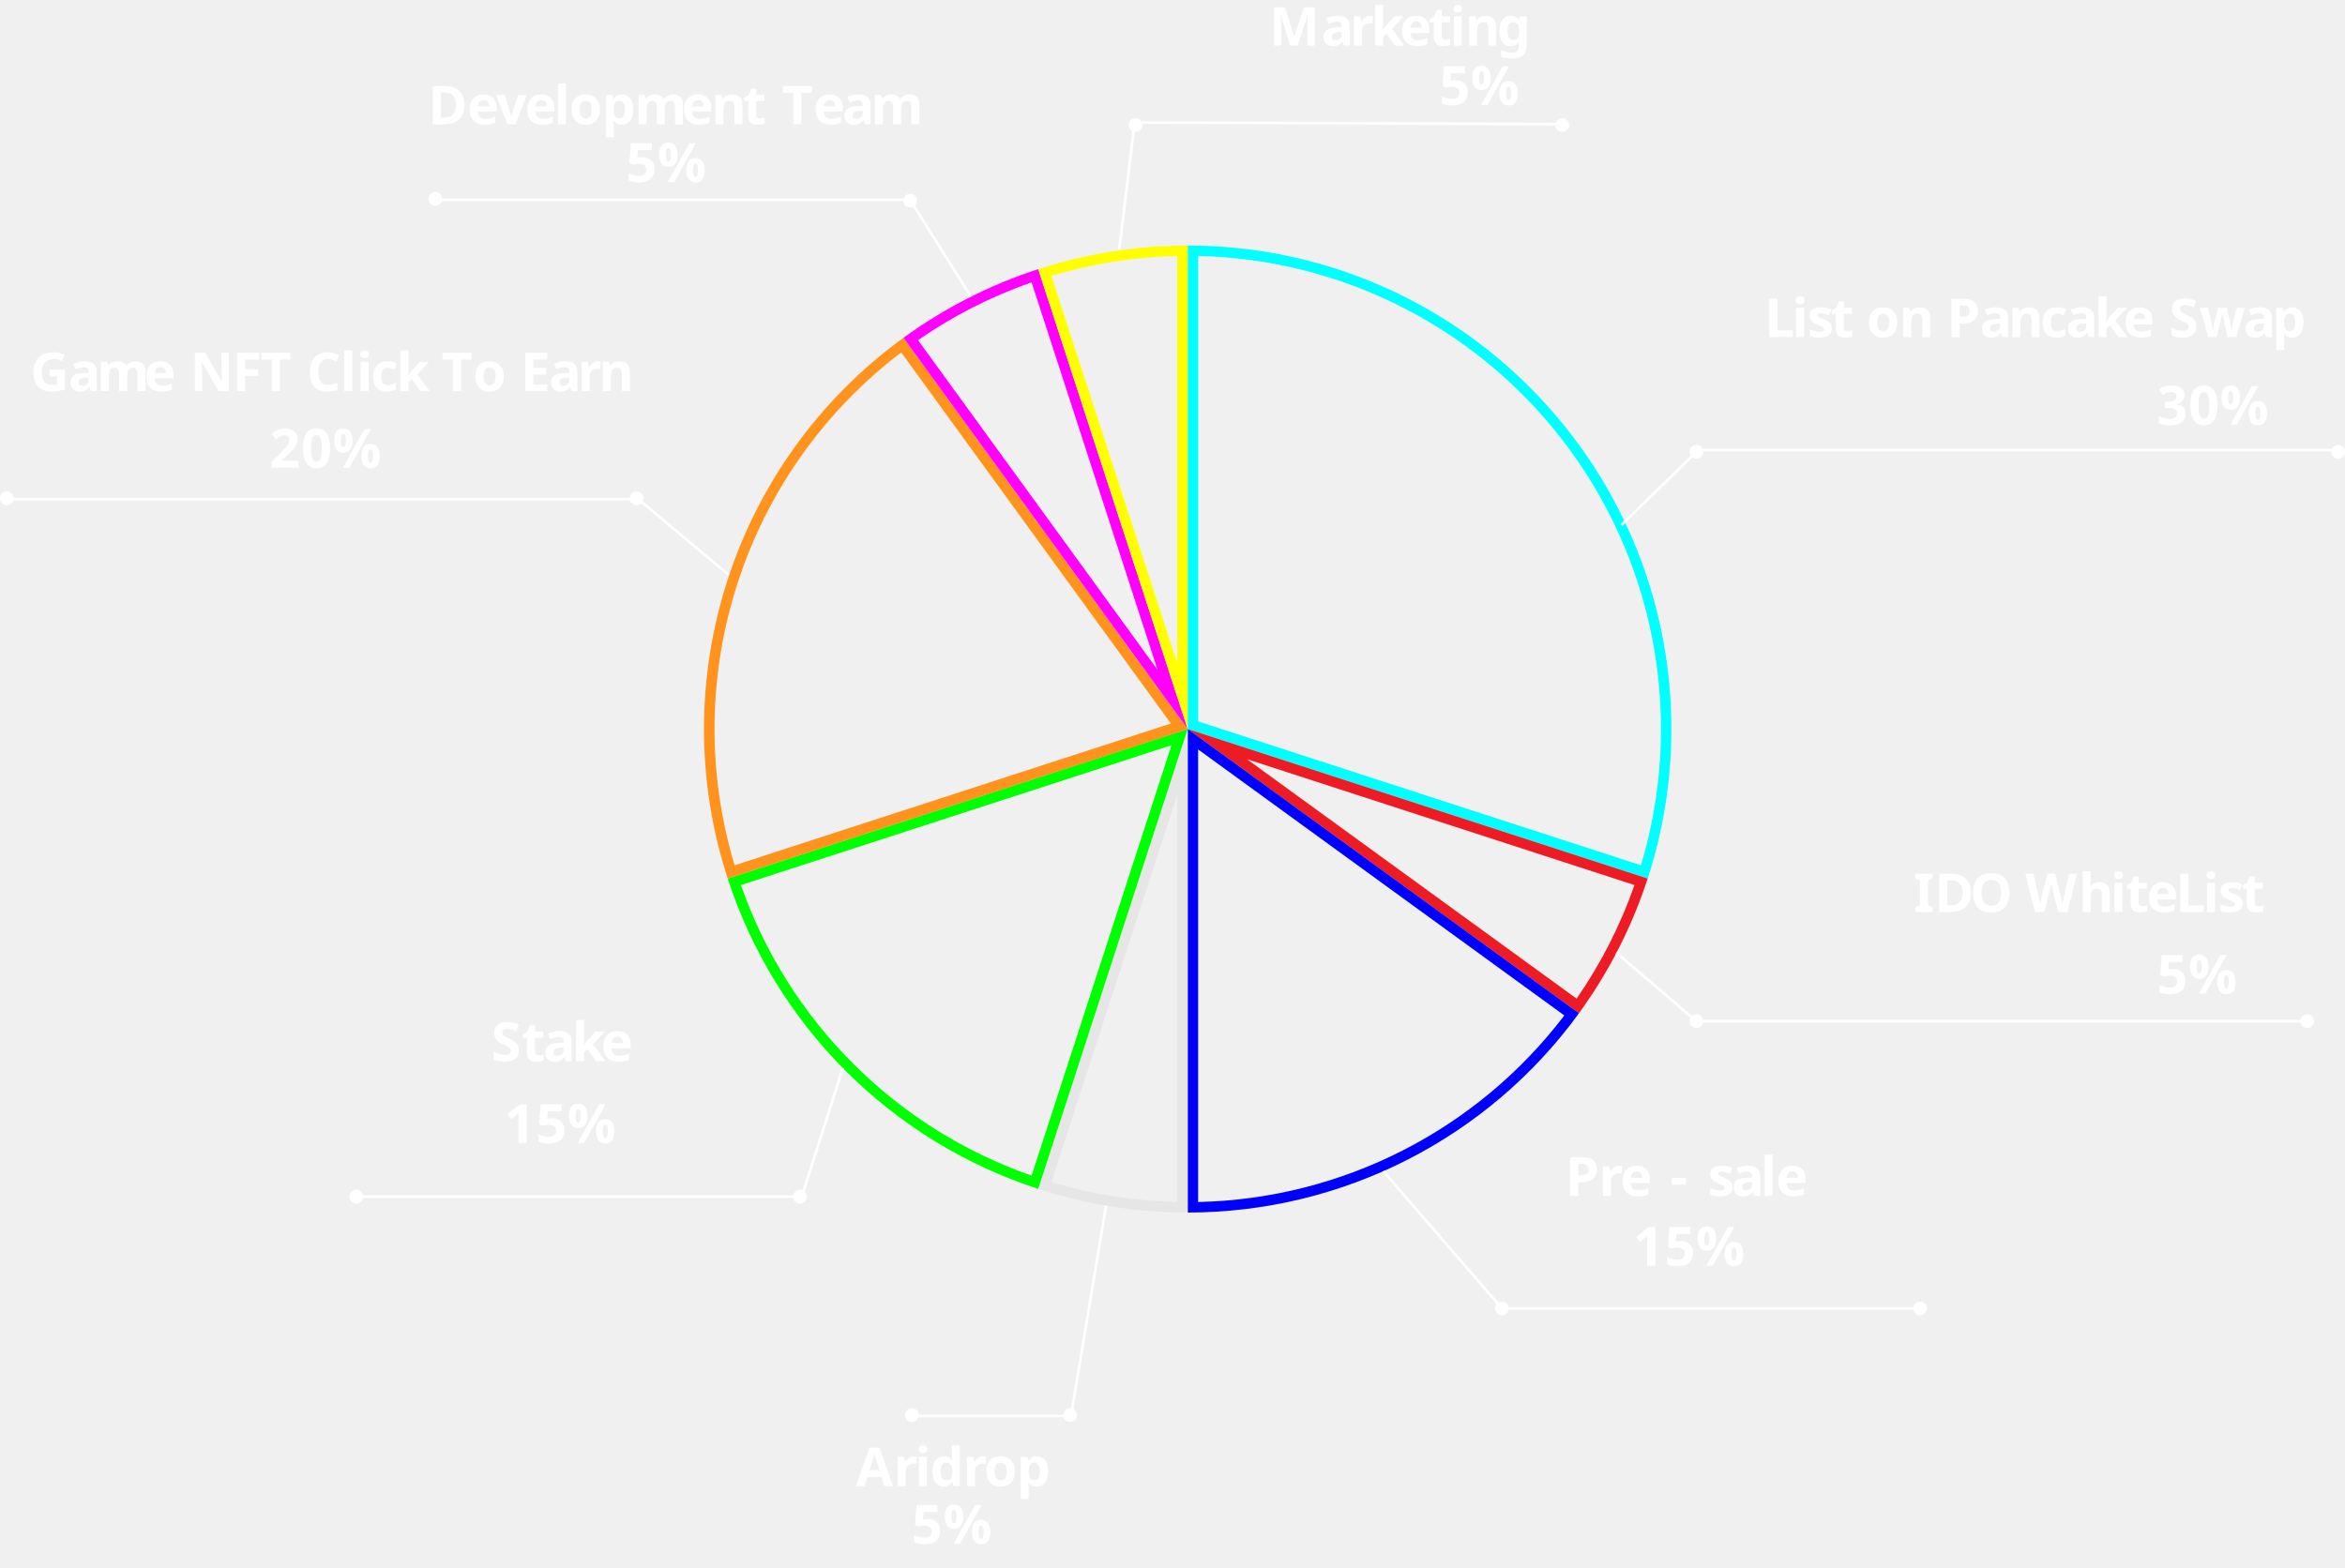
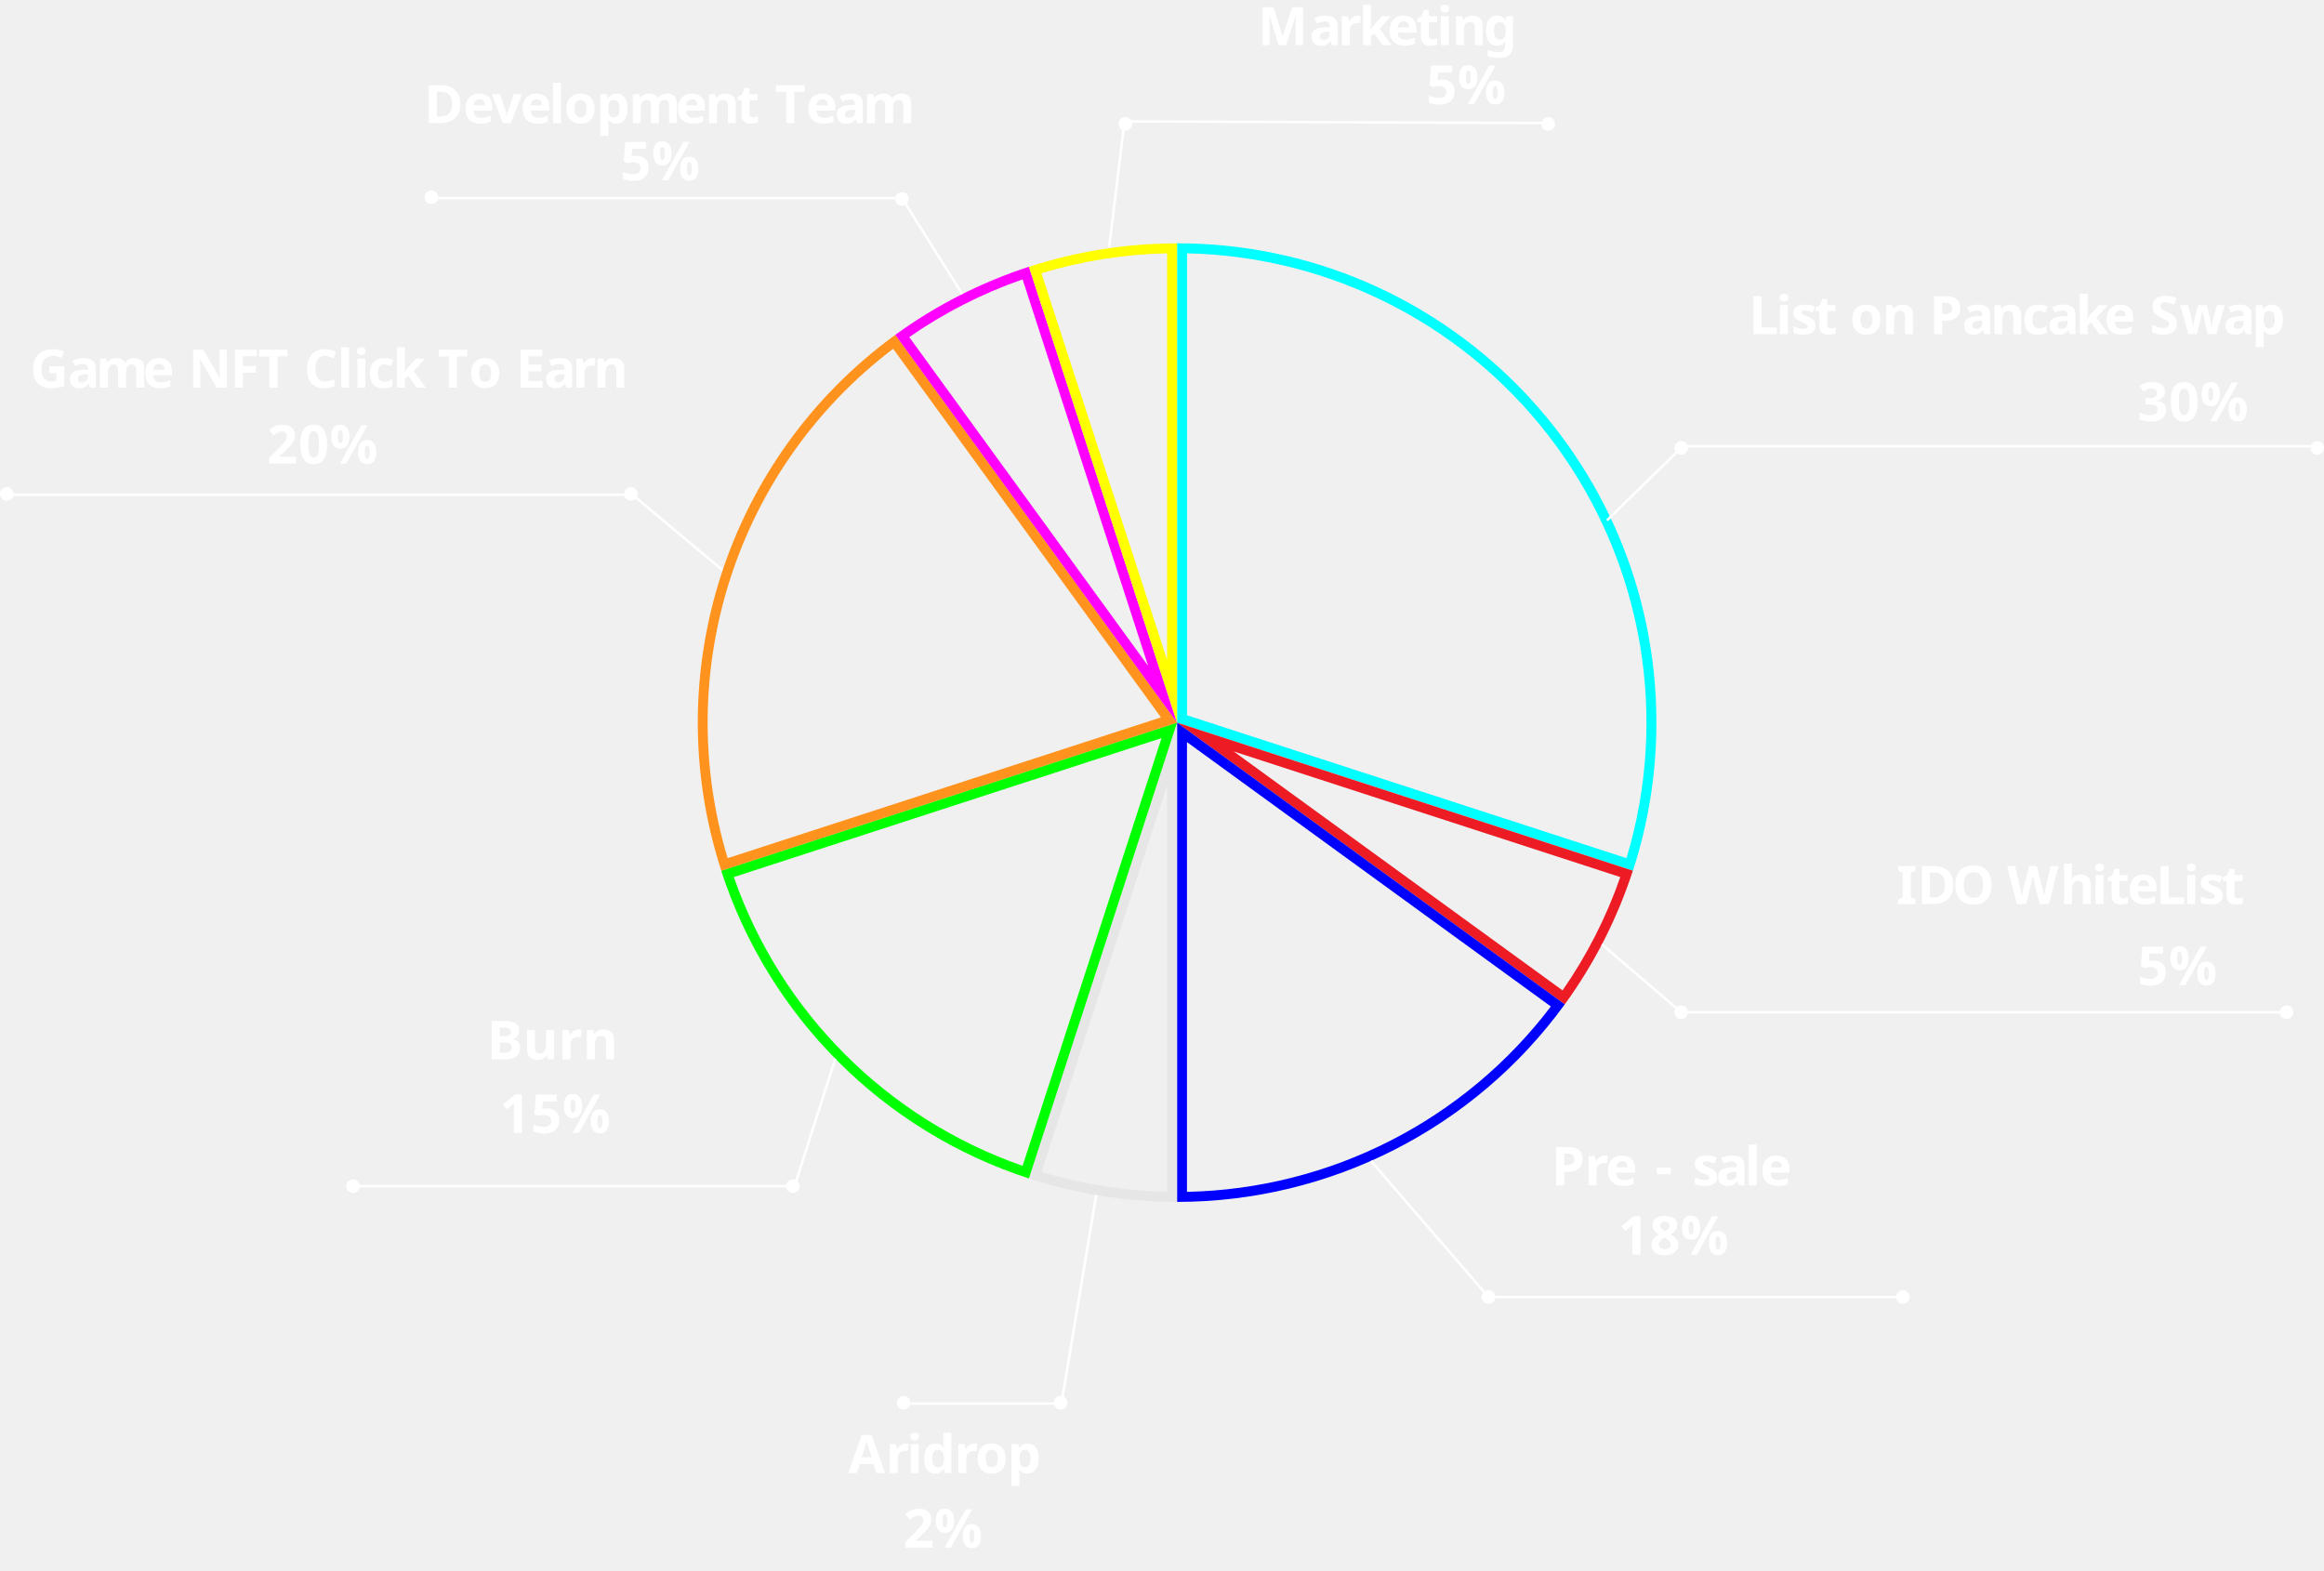
- <svg xmlns="http://www.w3.org/2000/svg" id="Layer_1" data-name="Layer 1" viewBox="0 0 901 602.26">
+ <svg xmlns="http://www.w3.org/2000/svg" id="Layer_1" data-name="Layer 1" viewBox="0 0 935 631.99">
  <defs>
-     <style>.cls-1{fill:aqua;}.cls-2{fill:#ed1c24;}.cls-3{fill:blue;}.cls-4{fill:#e6e6e6;}.cls-5{fill:lime;}.cls-6{fill:#ff931e;}.cls-7{fill:#f0f;}.cls-8{fill:#ff0;}.cls-39,.cls-9{font-size:20.61px;}.cls-23,.cls-30,.cls-32,.cls-39,.cls-58,.cls-9{fill:#fff;}.cls-23,.cls-30,.cls-32,.cls-39,.cls-9{font-family:SegoeUI-Bold, Segoe UI;font-weight:700;}.cls-10{letter-spacing:0em;}.cls-11,.cls-39{letter-spacing:0em;}.cls-12{letter-spacing:0em;}.cls-13{letter-spacing:-0.01em;}.cls-14{letter-spacing:-0.01em;}.cls-15{letter-spacing:0.02em;}.cls-16{letter-spacing:-0.01em;}.cls-17{letter-spacing:-0.01em;}.cls-18{letter-spacing:0em;}.cls-19{letter-spacing:-0.02em;}.cls-20{letter-spacing:0.04em;}.cls-21{letter-spacing:0em;}.cls-22{letter-spacing:0.02em;}.cls-23,.cls-30,.cls-32{font-size:20.85px;}.cls-24,.cls-30{letter-spacing:0.01em;}.cls-25{letter-spacing:0em;}.cls-26{letter-spacing:0em;}.cls-27{letter-spacing:-0.01em;}.cls-28{letter-spacing:0em;}.cls-29{letter-spacing:0em;}.cls-31{letter-spacing:0em;}.cls-32,.cls-37{letter-spacing:0em;}.cls-33{letter-spacing:0em;}.cls-34{letter-spacing:0em;}.cls-35{letter-spacing:0em;}.cls-36{letter-spacing:-0.01em;}.cls-38{letter-spacing:0em;}.cls-40{letter-spacing:0em;}.cls-41{letter-spacing:-0.02em;}.cls-42{letter-spacing:0em;}.cls-43{letter-spacing:-0.03em;}.cls-44{letter-spacing:0em;}.cls-45{letter-spacing:0.04em;}.cls-46{letter-spacing:0em;}.cls-47{letter-spacing:0em;}.cls-48{letter-spacing:0em;}.cls-49{letter-spacing:0em;}.cls-50{letter-spacing:0.03em;}.cls-51{letter-spacing:0em;}.cls-52{letter-spacing:0em;}.cls-53{letter-spacing:-0.03em;}.cls-54{letter-spacing:0.01em;}.cls-55{letter-spacing:0.06em;}.cls-56{letter-spacing:-0.03em;}.cls-57{fill:none;stroke:#fff;stroke-miterlimit:10;fill-rule:evenodd;}</style>
+     <style>.cls-1{fill:aqua;}.cls-2{fill:#ed1c24;}.cls-3{fill:blue;}.cls-4{fill:#e6e6e6;}.cls-5{fill:lime;}.cls-6{fill:#ff931e;}.cls-7{fill:#f0f;}.cls-8{fill:#ff0;}.cls-9{font-size:21.39px;}.cls-26,.cls-30,.cls-46,.cls-9{fill:#fff;}.cls-26,.cls-30,.cls-9{font-family:SegoeUI-Bold, Segoe UI;font-weight:700;}.cls-10{letter-spacing:0em;}.cls-11{letter-spacing:0em;}.cls-12{letter-spacing:0em;}.cls-13{letter-spacing:0em;}.cls-14{letter-spacing:-0.01em;}.cls-15{letter-spacing:-0.01em;}.cls-16{letter-spacing:0.02em;}.cls-17{letter-spacing:-0.01em;}.cls-18{letter-spacing:-0.01em;}.cls-19{letter-spacing:0em;}.cls-20{letter-spacing:-0.02em;}.cls-21{letter-spacing:0em;}.cls-22{letter-spacing:0.04em;}.cls-23{letter-spacing:0em;}.cls-24{letter-spacing:0.02em;}.cls-25{letter-spacing:0em;}.cls-26,.cls-30{font-size:21.64px;}.cls-27,.cls-30{letter-spacing:0.01em;}.cls-28{letter-spacing:0em;}.cls-29{letter-spacing:-0.01em;}.cls-31{letter-spacing:0em;}.cls-32{letter-spacing:0em;}.cls-33{letter-spacing:0em;}.cls-34{letter-spacing:0em;}.cls-35{letter-spacing:-0.01em;}.cls-36{letter-spacing:0em;}.cls-37{letter-spacing:0em;}.cls-38{letter-spacing:-0.01em;}.cls-39{letter-spacing:-0.03em;}.cls-40{letter-spacing:0em;}.cls-41{letter-spacing:0em;}.cls-42{letter-spacing:0.03em;}.cls-43{letter-spacing:0.01em;}.cls-44{letter-spacing:0.06em;}.cls-45{fill:none;stroke:#fff;stroke-miterlimit:10;fill-rule:evenodd;}</style>
  </defs>
-   <path class="cls-1" d="M484.09,217.73A181.85,181.85,0,0,1,654.22,451.89L484.09,396.61V217.73m-4-4V399.52L656.83,457a186.05,186.05,0,0,0,9.09-57.43c0-102.63-83.2-185.83-185.83-185.83Z" transform="translate(-23.74 -119.37)" />
-   <path class="cls-2" d="M502.86,411.13,651.73,459.5a181.59,181.59,0,0,1-22.23,43.64l-126.64-92m-22.78-11.61L630.42,508.75A185.82,185.82,0,0,0,656.81,457L480.08,399.52Z" transform="translate(-23.74 -119.37)" />
-   <path class="cls-3" d="M484.08,407.37,624.79,509.61a181.84,181.84,0,0,1-140.71,71.7V407.37m-4-7.85V585.35a185.86,185.86,0,0,0,150.34-76.6L480.08,399.52Z" transform="translate(-23.74 -119.37)" />
-   <path class="cls-4" d="M476.08,424.78V581.31a181.47,181.47,0,0,1-48.37-7.66l48.37-148.87m4-25.26L422.65,576.26a186.05,186.05,0,0,0,57.43,9.09V399.52Z" transform="translate(-23.74 -119.37)" />
-   <path class="cls-5" d="M473.85,405.75,420.1,571.17A181.83,181.83,0,0,1,308.42,459.5l165.43-53.75m6.23-6.23L303.34,457A185.86,185.86,0,0,0,422.65,576.26l57.43-176.74Z" transform="translate(-23.74 -119.37)" />
-   <path class="cls-6" d="M370,254.8,473.61,397.42,306,451.89A181.86,181.86,0,0,1,370,254.8m.86-5.62A185.84,185.84,0,0,0,303.34,457l176.74-57.43L370.85,249.18Z" transform="translate(-23.74 -119.37)" />
-   <path class="cls-7" d="M420.1,227.87l48.37,148.87-92-126.64a181.23,181.23,0,0,1,43.64-22.23m2.55-5.08a185.69,185.69,0,0,0-51.8,26.39L480.08,399.52,422.65,222.79Z" transform="translate(-23.74 -119.37)" />
-   <path class="cls-8" d="M476.08,217.73V374.27L427.71,225.39a181.47,181.47,0,0,1,48.37-7.66m4-4a185.77,185.77,0,0,0-57.43,9.1l57.43,176.73V213.69Z" transform="translate(-23.74 -119.37)" />
-   <text class="cls-9" transform="translate(677.95 129.55)">L<tspan class="cls-10" x="10.54" y="0">i</tspan>
-     <tspan class="cls-11" x="16.43" y="0">s</tspan>
-     <tspan x="25.46" y="0">t</tspan>
-     <tspan class="cls-12" x="33.48" y="0"> </tspan>
-     <tspan class="cls-13" x="39.23" y="0">o</tspan>
-     <tspan class="cls-14" x="51.7" y="0">n</tspan>
-     <tspan class="cls-15" x="63.98" y="0"> </tspan>
-     <tspan class="cls-10" x="70" y="0">P</tspan>
-     <tspan class="cls-16" x="82.7" y="0">a</tspan>
-     <tspan class="cls-17" x="93.67" y="0">n</tspan>
-     <tspan class="cls-18" x="105.95" y="0">c</tspan>
-     <tspan class="cls-16" x="115.78" y="0">a</tspan>
-     <tspan class="cls-19" x="126.74" y="0">k</tspan>
-     <tspan class="cls-18" x="137.81" y="0">e</tspan>
-     <tspan class="cls-20" x="148.9" y="0"> </tspan>
-     <tspan class="cls-21" x="155.47" y="0">S</tspan>
-     <tspan class="cls-22" x="167.09" y="0">w</tspan>
-     <tspan class="cls-16" x="184.01" y="0">a</tspan>
-     <tspan x="194.98" y="0">p</tspan>
+   <path class="cls-1" d="M560.08,228.14a188.86,188.86,0,0,1,176.8,243.34L560.08,414V228.14m-4-4V416.94l183.4,59.59a192.59,192.59,0,0,0,9.44-59.59c0-106.5-86.34-192.84-192.84-192.84Z" transform="translate(-82.51 -126.22)" />
+   <path class="cls-2" d="M578.85,428.55l155.54,50.54a189,189,0,0,1-23.23,45.59L578.85,428.55m-22.79-11.61,156,113.35a193.07,193.07,0,0,0,27.39-53.76L556.06,416.94Z" transform="translate(-82.51 -126.22)" />
+   <path class="cls-3" d="M560.06,424.79,706.45,531.15a188.81,188.81,0,0,1-146.39,74.59V424.79m-4-7.85V609.78a192.86,192.86,0,0,0,156-79.49l-156-113.35Z" transform="translate(-82.51 -126.22)" />
+   <path class="cls-4" d="M552.06,442.2V605.74a188.72,188.72,0,0,1-50.54-8L552.06,442.2m4-25.26L496.47,600.35a193,193,0,0,0,59.59,9.44V416.94Z" transform="translate(-82.51 -126.22)" />
+   <path class="cls-5" d="M549.83,423.17l-55.91,172.1A188.87,188.87,0,0,1,377.74,479.09l172.09-55.92m6.23-6.23-183.4,59.59A192.84,192.84,0,0,0,496.47,600.35l59.59-183.41Z" transform="translate(-82.51 -126.22)" />
+   <path class="cls-6" d="M441.85,266.55,549.59,414.84,375.26,471.48a188.86,188.86,0,0,1,66.59-204.93m.86-5.62a192.83,192.83,0,0,0-70,215.6l183.4-59.59-113.35-156Z" transform="translate(-82.51 -126.22)" />
+   <path class="cls-7" d="M493.92,238.62l50.53,155.54L448.32,261.85a188.39,188.39,0,0,1,45.6-23.23m2.55-5.08a192.67,192.67,0,0,0-53.76,27.39l113.35,156-59.59-183.4Z" transform="translate(-82.51 -126.22)" />
+   <path class="cls-8" d="M552.06,228.14V391.69L501.52,236.14a188.72,188.72,0,0,1,50.54-8m4-4a192.68,192.68,0,0,0-59.59,9.44l59.59,183.4V224.1Z" transform="translate(-82.51 -126.22)" />
+   <text class="cls-9" transform="translate(703.54 134.44)">L<tspan class="cls-10" x="10.93" y="0">i</tspan>
+     <tspan class="cls-11" x="17.05" y="0">s</tspan>
+     <tspan class="cls-12" x="26.42" y="0">t</tspan>
+     <tspan class="cls-13" x="34.74" y="0"> </tspan>
+     <tspan class="cls-14" x="40.71" y="0">o</tspan>
+     <tspan class="cls-15" x="53.65" y="0">n</tspan>
+     <tspan class="cls-16" x="66.4" y="0"> </tspan>
+     <tspan class="cls-10" x="72.64" y="0">P</tspan>
+     <tspan class="cls-17" x="85.82" y="0">a</tspan>
+     <tspan class="cls-18" x="97.2" y="0">n</tspan>
+     <tspan class="cls-19" x="109.95" y="0">c</tspan>
+     <tspan class="cls-17" x="120.15" y="0">a</tspan>
+     <tspan class="cls-20" x="131.53" y="0">k</tspan>
+     <tspan class="cls-21" x="143.01" y="0">e</tspan>
+     <tspan class="cls-22" x="154.52" y="0"> </tspan>
+     <tspan class="cls-23" x="161.34" y="0">S</tspan>
+     <tspan class="cls-24" x="173.39" y="0">w</tspan>
+     <tspan class="cls-14" x="190.96" y="0">a</tspan>
+     <tspan class="cls-25" x="202.34" y="0">p</tspan>
  </text>
-   <text class="cls-23" transform="translate(828.7 163.23)">
-     <tspan class="cls-24">30</tspan>
-     <tspan x="24.24" y="0">%</tspan>
+   <text class="cls-26" transform="translate(859.97 169.39)">
+     <tspan class="cls-27">30</tspan>
+     <tspan x="25.15" y="0">%</tspan>
  </text>
-   <text class="cls-9" transform="translate(735.23 350.49)">
-     <tspan class="cls-25">ID</tspan>
-     <tspan class="cls-26" x="21.64" y="0">O</tspan>
-     <tspan class="cls-12" x="37.19" y="0"> </tspan>
-     <tspan class="cls-27" x="42.94" y="0">W</tspan>
-     <tspan class="cls-14" x="63.38" y="0">h</tspan>
-     <tspan class="cls-10" x="75.6" y="0">i</tspan>
-     <tspan x="81.5" y="0">t</tspan>
-     <tspan class="cls-18" x="89.52" y="0">e</tspan>
-     <tspan class="cls-28" x="100.61" y="0">L</tspan>
-     <tspan class="cls-29" x="111.14" y="0">i</tspan>
-     <tspan class="cls-11" x="117.04" y="0">s</tspan>
-     <tspan class="cls-28" x="126.06" y="0">t</tspan>
+   <text class="cls-9" transform="translate(762.98 363.72)">
+     <tspan class="cls-11">ID</tspan>
+     <tspan class="cls-28" x="22.46" y="0">O</tspan>
+     <tspan class="cls-23" x="38.59" y="0"> </tspan>
+     <tspan class="cls-29" x="44.56" y="0">W</tspan>
+     <tspan class="cls-15" x="65.77" y="0">h</tspan>
+     <tspan class="cls-10" x="78.45" y="0">i</tspan>
+     <tspan x="84.57" y="0">t</tspan>
+     <tspan class="cls-21" x="92.9" y="0">e</tspan>
+     <tspan x="104.4" y="0">L</tspan>
+     <tspan class="cls-10" x="115.33" y="0">i</tspan>
+     <tspan class="cls-11" x="121.46" y="0">s</tspan>
+     <tspan x="130.82" y="0">t</tspan>
  </text>
-   <text class="cls-30" transform="translate(828.69 381.91)">5<tspan class="cls-31" x="12.12" y="0">%</tspan>
+   <text class="cls-30" transform="translate(859.96 396.33)">5<tspan class="cls-31" x="12.58" y="0">%</tspan>
  </text>
-   <text class="cls-32" transform="translate(601.42 459.59)">P<tspan class="cls-33" x="12.85" y="0">r</tspan>
-     <tspan class="cls-34" x="21.08" y="0">e</tspan>
+   <text class="cls-26" transform="translate(624.12 476.93)">
+     <tspan class="cls-32">P</tspan>
+     <tspan class="cls-33" x="13.33" y="0">r</tspan>
+     <tspan x="21.88" y="0">e</tspan>
  </text>
-   <text class="cls-23" transform="translate(641.7 459.59)">-</text>
-   <text class="cls-23" transform="translate(656.15 459.59)">
-     <tspan class="cls-35">s</tspan>
-     <tspan class="cls-36" x="9.13" y="0">a</tspan>
-     <tspan class="cls-37" x="20.22" y="0">l</tspan>
-     <tspan class="cls-38" x="26.19" y="0">e</tspan>
-     <tspan x="37.41" y="0"> </tspan>
+   <text class="cls-26" transform="translate(665.91 476.93)">-</text>
+   <text class="cls-26" transform="translate(680.91 476.93)">
+     <tspan class="cls-34">s</tspan>
+     <tspan class="cls-35" x="9.48" y="0">a</tspan>
+     <tspan class="cls-36" x="20.99" y="0">l</tspan>
+     <tspan class="cls-33" x="27.18" y="0">e</tspan>
+     <tspan x="38.82" y="0"> </tspan>
  </text>
-   <text class="cls-23" transform="translate(627.39 486.43)">
-     <tspan class="cls-24">15</tspan>
-     <tspan x="24.24" y="0">%</tspan>
+   <text class="cls-30" transform="translate(651.07 504.78)">1<tspan class="cls-31" x="12.58" y="0">8%</tspan>
  </text>
-   <text class="cls-39" transform="translate(328.89 571.11)">A<tspan class="cls-18" x="14.45" y="0">r</tspan>
-     <tspan class="cls-10" x="22.59" y="0">i</tspan>
-     <tspan class="cls-17" x="28.49" y="0">d</tspan>
-     <tspan class="cls-18" x="41.06" y="0">r</tspan>
-     <tspan class="cls-16" x="49.2" y="0">o</tspan>
-     <tspan class="cls-28" x="61.68" y="0">p</tspan>
+   <text class="cls-9" transform="translate(341.3 592.66)">
+     <tspan class="cls-11">A</tspan>
+     <tspan class="cls-19" x="14.99" y="0">r</tspan>
+     <tspan class="cls-10" x="23.44" y="0">i</tspan>
+     <tspan class="cls-15" x="29.56" y="0">d</tspan>
+     <tspan class="cls-21" x="42.61" y="0">r</tspan>
+     <tspan class="cls-17" x="51.06" y="0">o</tspan>
+     <tspan x="64" y="0">p</tspan>
  </text>
-   <text class="cls-30" transform="translate(350.26 593.28)">5<tspan class="cls-31" x="12.12" y="0">%</tspan>
+   <text class="cls-26" transform="translate(363.47 622.67)">2%</text>
+   <text class="cls-26" transform="translate(195.86 426.22)">Burn</text>
+   <text class="cls-26" transform="translate(201.04 455.82)">
+     <tspan class="cls-27">15</tspan>
+     <tspan x="25.15" y="0">%</tspan>
  </text>
-   <text class="cls-23" transform="translate(188.74 407.83)">
-     <tspan class="cls-40">S</tspan>
-     <tspan x="11.75" y="0">t</tspan>
-     <tspan class="cls-36" x="19.86" y="0">a</tspan>
-     <tspan class="cls-41" x="30.96" y="0">k</tspan>
-     <tspan x="42.15" y="0">e</tspan>
+   <text class="cls-9" transform="translate(12.08 155.97)">
+     <tspan class="cls-37">G</tspan>
+     <tspan class="cls-38" x="15.12" y="0">a</tspan>
+     <tspan class="cls-39" x="26.5" y="0">m</tspan>
+     <tspan class="cls-40" x="45.38" y="0">e</tspan>
+     <tspan class="cls-22" x="56.89" y="0"> </tspan>
+     <tspan class="cls-41" x="63.71" y="0">N</tspan>
+     <tspan class="cls-10" x="80.56" y="0">F</tspan>
+     <tspan x="91.73" y="0">T</tspan>
+     <tspan class="cls-13" x="104.26" y="0"> </tspan>
+     <tspan class="cls-11" x="110.22" y="0">C</tspan>
+     <tspan class="cls-10" x="123.52" y="0">li</tspan>
+     <tspan class="cls-19" x="135.77" y="0">c</tspan>
+     <tspan class="cls-20" x="145.97" y="0">k</tspan>
+     <tspan class="cls-42" x="157.45" y="0"> </tspan>
+     <tspan x="163.97" y="0">T</tspan>
+     <tspan class="cls-14" x="176.5" y="0">o</tspan>
+     <tspan class="cls-13" x="189.45" y="0"> </tspan>
+     <tspan class="cls-12" x="195.41" y="0">E</tspan>
+     <tspan class="cls-17" x="206.8" y="0">a</tspan>
+     <tspan class="cls-21" x="218.18" y="0">r</tspan>
+     <tspan x="226.62" y="0">n</tspan>
  </text>
-   <text class="cls-23" transform="translate(193.73 439.25)">
-     <tspan class="cls-24">15</tspan>
-     <tspan x="24.24" y="0">%</tspan>
+   <text class="cls-26" transform="translate(107.43 186.53)">
+     <tspan class="cls-27">20</tspan>
+     <tspan x="25.15" y="0">%</tspan>
  </text>
-   <text class="cls-9" transform="translate(11.64 150.3)">
-     <tspan class="cls-42">G</tspan>
-     <tspan class="cls-13" x="14.57" y="0">a</tspan>
-     <tspan class="cls-43" x="25.53" y="0">m</tspan>
-     <tspan class="cls-44" x="43.73" y="0">e</tspan>
-     <tspan class="cls-45" x="54.82" y="0"> </tspan>
-     <tspan class="cls-11" x="61.39" y="0">N</tspan>
-     <tspan class="cls-46" x="77.63" y="0">F</tspan>
-     <tspan class="cls-47" x="88.39" y="0">T</tspan>
-     <tspan class="cls-48" x="100.47" y="0"> </tspan>
-     <tspan class="cls-49" x="106.21" y="0">C</tspan>
-     <tspan class="cls-46" x="119.03" y="0">li</tspan>
-     <tspan class="cls-18" x="130.83" y="0">c</tspan>
-     <tspan class="cls-19" x="140.66" y="0">k</tspan>
-     <tspan class="cls-50" x="151.73" y="0"> </tspan>
-     <tspan x="158.01" y="0">T</tspan>
-     <tspan class="cls-16" x="170.09" y="0">o</tspan>
-     <tspan class="cls-12" x="182.56" y="0"> </tspan>
-     <tspan x="188.31" y="0">E</tspan>
-     <tspan class="cls-16" x="199.28" y="0">a</tspan>
-     <tspan class="cls-51" x="210.24" y="0">r</tspan>
-     <tspan class="cls-52" x="218.38" y="0">n</tspan>
+   <text class="cls-9" transform="translate(170.61 49.55)">
+     <tspan class="cls-11">D</tspan>
+     <tspan class="cls-21" x="15.73" y="0">e</tspan>
+     <tspan class="cls-17" x="27.23" y="0">v</tspan>
+     <tspan class="cls-21" x="38.7" y="0">e</tspan>
+     <tspan class="cls-10" x="50.2" y="0">l</tspan>
+     <tspan class="cls-17" x="56.32" y="0">o</tspan>
+     <tspan class="cls-15" x="69.27" y="0">p</tspan>
+     <tspan class="cls-39" x="82.34" y="0">m</tspan>
+     <tspan class="cls-43" x="101.22" y="0">e</tspan>
+     <tspan class="cls-15" x="112.98" y="0">n</tspan>
+     <tspan class="cls-12" x="125.73" y="0">t</tspan>
+     <tspan class="cls-44" x="134.05" y="0"> </tspan>
+     <tspan x="141.15" y="0">T</tspan>
+     <tspan class="cls-19" x="153.68" y="0">e</tspan>
+     <tspan class="cls-14" x="165.19" y="0">a</tspan>
+     <tspan class="cls-39" x="176.57" y="0">m</tspan>
+     <tspan x="195.45" y="0"> </tspan>
  </text>
-   <text class="cls-23" transform="translate(103.52 179.74)">
-     <tspan class="cls-24">20</tspan>
-     <tspan x="24.23" y="0">%</tspan>
+   <text class="cls-30" transform="translate(249.58 72.55)">5<tspan class="cls-31" x="12.58" y="0">%</tspan>
  </text>
-   <text class="cls-9" transform="translate(164.4 47.75)">
-     <tspan class="cls-25">D</tspan>
-     <tspan class="cls-18" x="15.15" y="0">e</tspan>
-     <tspan class="cls-16" x="26.24" y="0">v</tspan>
-     <tspan class="cls-18" x="37.29" y="0">e</tspan>
-     <tspan class="cls-10" x="48.38" y="0">l</tspan>
-     <tspan class="cls-13" x="54.27" y="0">o</tspan>
-     <tspan class="cls-17" x="66.75" y="0">p</tspan>
-     <tspan class="cls-53" x="79.34" y="0">m</tspan>
-     <tspan class="cls-54" x="97.54" y="0">e</tspan>
-     <tspan class="cls-17" x="108.88" y="0">n</tspan>
-     <tspan x="121.16" y="0">t</tspan>
-     <tspan class="cls-55" x="129.18" y="0"> </tspan>
-     <tspan class="cls-52" x="136.02" y="0">T</tspan>
-     <tspan class="cls-18" x="148.09" y="0">e</tspan>
-     <tspan class="cls-16" x="159.18" y="0">a</tspan>
-     <tspan class="cls-56" x="170.15" y="0">m</tspan>
-     <tspan x="188.34" y="0"> </tspan>
+   <text class="cls-9" transform="translate(506.03 18.18)">
+     <tspan class="cls-16">M</tspan>
+     <tspan class="cls-17" x="20.81" y="0">a</tspan>
+     <tspan class="cls-21" x="32.19" y="0">r</tspan>
+     <tspan class="cls-20" x="40.64" y="0">k</tspan>
+     <tspan class="cls-21" x="52.12" y="0">e</tspan>
+     <tspan x="63.63" y="0">t</tspan>
+     <tspan class="cls-10" x="71.95" y="0">i</tspan>
+     <tspan class="cls-15" x="78.07" y="0">n</tspan>
+     <tspan x="90.82" y="0">g</tspan>
  </text>
-   <text class="cls-30" transform="translate(240.51 69.91)">5<tspan class="cls-31" x="12.12" y="0">%</tspan>
+   <text class="cls-30" transform="translate(573.81 41.87)">5<tspan class="cls-31" x="12.58" y="0">%</tspan>
  </text>
-   <text class="cls-9" transform="translate(487.63 17.52)">
-     <tspan class="cls-15">M</tspan>
-     <tspan class="cls-16" x="20.05" y="0">a</tspan>
-     <tspan class="cls-18" x="31.02" y="0">r</tspan>
-     <tspan class="cls-19" x="39.16" y="0">k</tspan>
-     <tspan class="cls-18" x="50.23" y="0">e</tspan>
-     <tspan x="61.31" y="0">t</tspan>
-     <tspan class="cls-10" x="69.33" y="0">i</tspan>
-     <tspan class="cls-17" x="75.23" y="0">n</tspan>
-     <tspan x="87.51" y="0">g</tspan>
-   </text>
-   <text class="cls-30" transform="translate(552.94 40.35)">5<tspan class="cls-31" x="12.12" y="0">%</tspan>
-   </text>
-   <polyline class="cls-57" points="898.36 172.98 652.45 172.98 623.03 201.74" />
-   <circle class="cls-58" cx="898.36" cy="173.64" r="2.64" />
-   <circle class="cls-58" cx="651.79" cy="173.64" r="2.64" />
-   <circle class="cls-58" cx="651.79" cy="392.45" r="2.64" />
-   <circle class="cls-58" cx="886.46" cy="392.45" r="2.64" />
-   <circle class="cls-58" cx="737.72" cy="502.84" r="2.64" />
-   <circle class="cls-58" cx="350.35" cy="543.83" r="2.64" />
-   <circle class="cls-58" cx="307.38" cy="459.88" r="2.64" />
-   <circle class="cls-58" cx="136.84" cy="459.88" r="2.64" />
-   <circle class="cls-58" cx="2.64" cy="191.49" r="2.64" />
-   <circle class="cls-58" cx="244.59" cy="191.49" r="2.64" />
-   <circle class="cls-58" cx="349.69" cy="77.13" r="2.64" />
-   <circle class="cls-58" cx="436.29" cy="48.05" r="2.64" />
-   <circle class="cls-58" cx="600.23" cy="48.05" r="2.64" />
-   <circle class="cls-58" cx="167.24" cy="76.47" r="2.64" />
-   <circle class="cls-58" cx="411.17" cy="543.83" r="2.64" />
-   <circle class="cls-58" cx="577.09" cy="502.84" r="2.64" />
-   <polyline class="cls-57" points="621.06 366.15 651.79 392.45 886.46 392.45" />
-   <polyline class="cls-57" points="737.72 502.84 577.09 502.84 531.5 450.1" />
-   <polyline class="cls-57" points="424.98 463.31 411.5 544.16 348.7 544.16" />
-   <polyline class="cls-57" points="323.85 410.46 308.05 459.88 136.84 459.88" />
-   <polyline class="cls-57" points="279.95 220.91 245.25 191.82 2.64 191.82" />
-   <polyline class="cls-57" points="373.07 114.03 349.69 76.8 167.91 76.8" />
-   <polyline class="cls-57" points="430.01 95.97 435.96 47.05 601.55 47.72" />
+   <polyline class="cls-45" points="932.26 179.51 677.07 179.51 646.54 209.35" />
+   <circle class="cls-46" cx="932.26" cy="180.2" r="2.74" />
+   <circle class="cls-46" cx="676.38" cy="180.2" r="2.74" />
+   <circle class="cls-46" cx="676.38" cy="407.26" r="2.74" />
+   <circle class="cls-46" cx="919.91" cy="407.26" r="2.74" />
+   <circle class="cls-46" cx="765.56" cy="521.82" r="2.74" />
+   <circle class="cls-46" cx="363.57" cy="564.35" r="2.74" />
+   <circle class="cls-46" cx="318.98" cy="477.23" r="2.74" />
+   <circle class="cls-46" cx="142" cy="477.23" r="2.74" />
+   <circle class="cls-46" cx="2.74" cy="198.72" r="2.74" />
+   <circle class="cls-46" cx="253.82" cy="198.72" r="2.74" />
+   <circle class="cls-46" cx="362.89" cy="80.04" r="2.74" />
+   <circle class="cls-46" cx="452.75" cy="49.86" r="2.74" />
+   <circle class="cls-46" cx="622.88" cy="49.86" r="2.74" />
+   <circle class="cls-46" cx="173.55" cy="79.36" r="2.74" />
+   <circle class="cls-46" cx="426.68" cy="564.35" r="2.74" />
+   <circle class="cls-46" cx="598.87" cy="521.82" r="2.74" />
+   <polyline class="cls-45" points="644.5 379.96 676.38 407.26 919.91 407.26" />
+   <polyline class="cls-45" points="765.56 521.82 598.87 521.82 551.56 467.08" />
+   <polyline class="cls-45" points="441.01 480.79 427.03 564.69 361.86 564.69" />
+   <polyline class="cls-45" points="336.07 425.95 319.67 477.23 142 477.23" />
+   <polyline class="cls-45" points="290.51 229.25 254.5 199.06 2.74 199.06" />
+   <polyline class="cls-45" points="387.15 118.33 362.89 79.7 174.24 79.7" />
+   <polyline class="cls-45" points="446.23 99.59 452.41 48.83 624.25 49.52" />
</svg>
